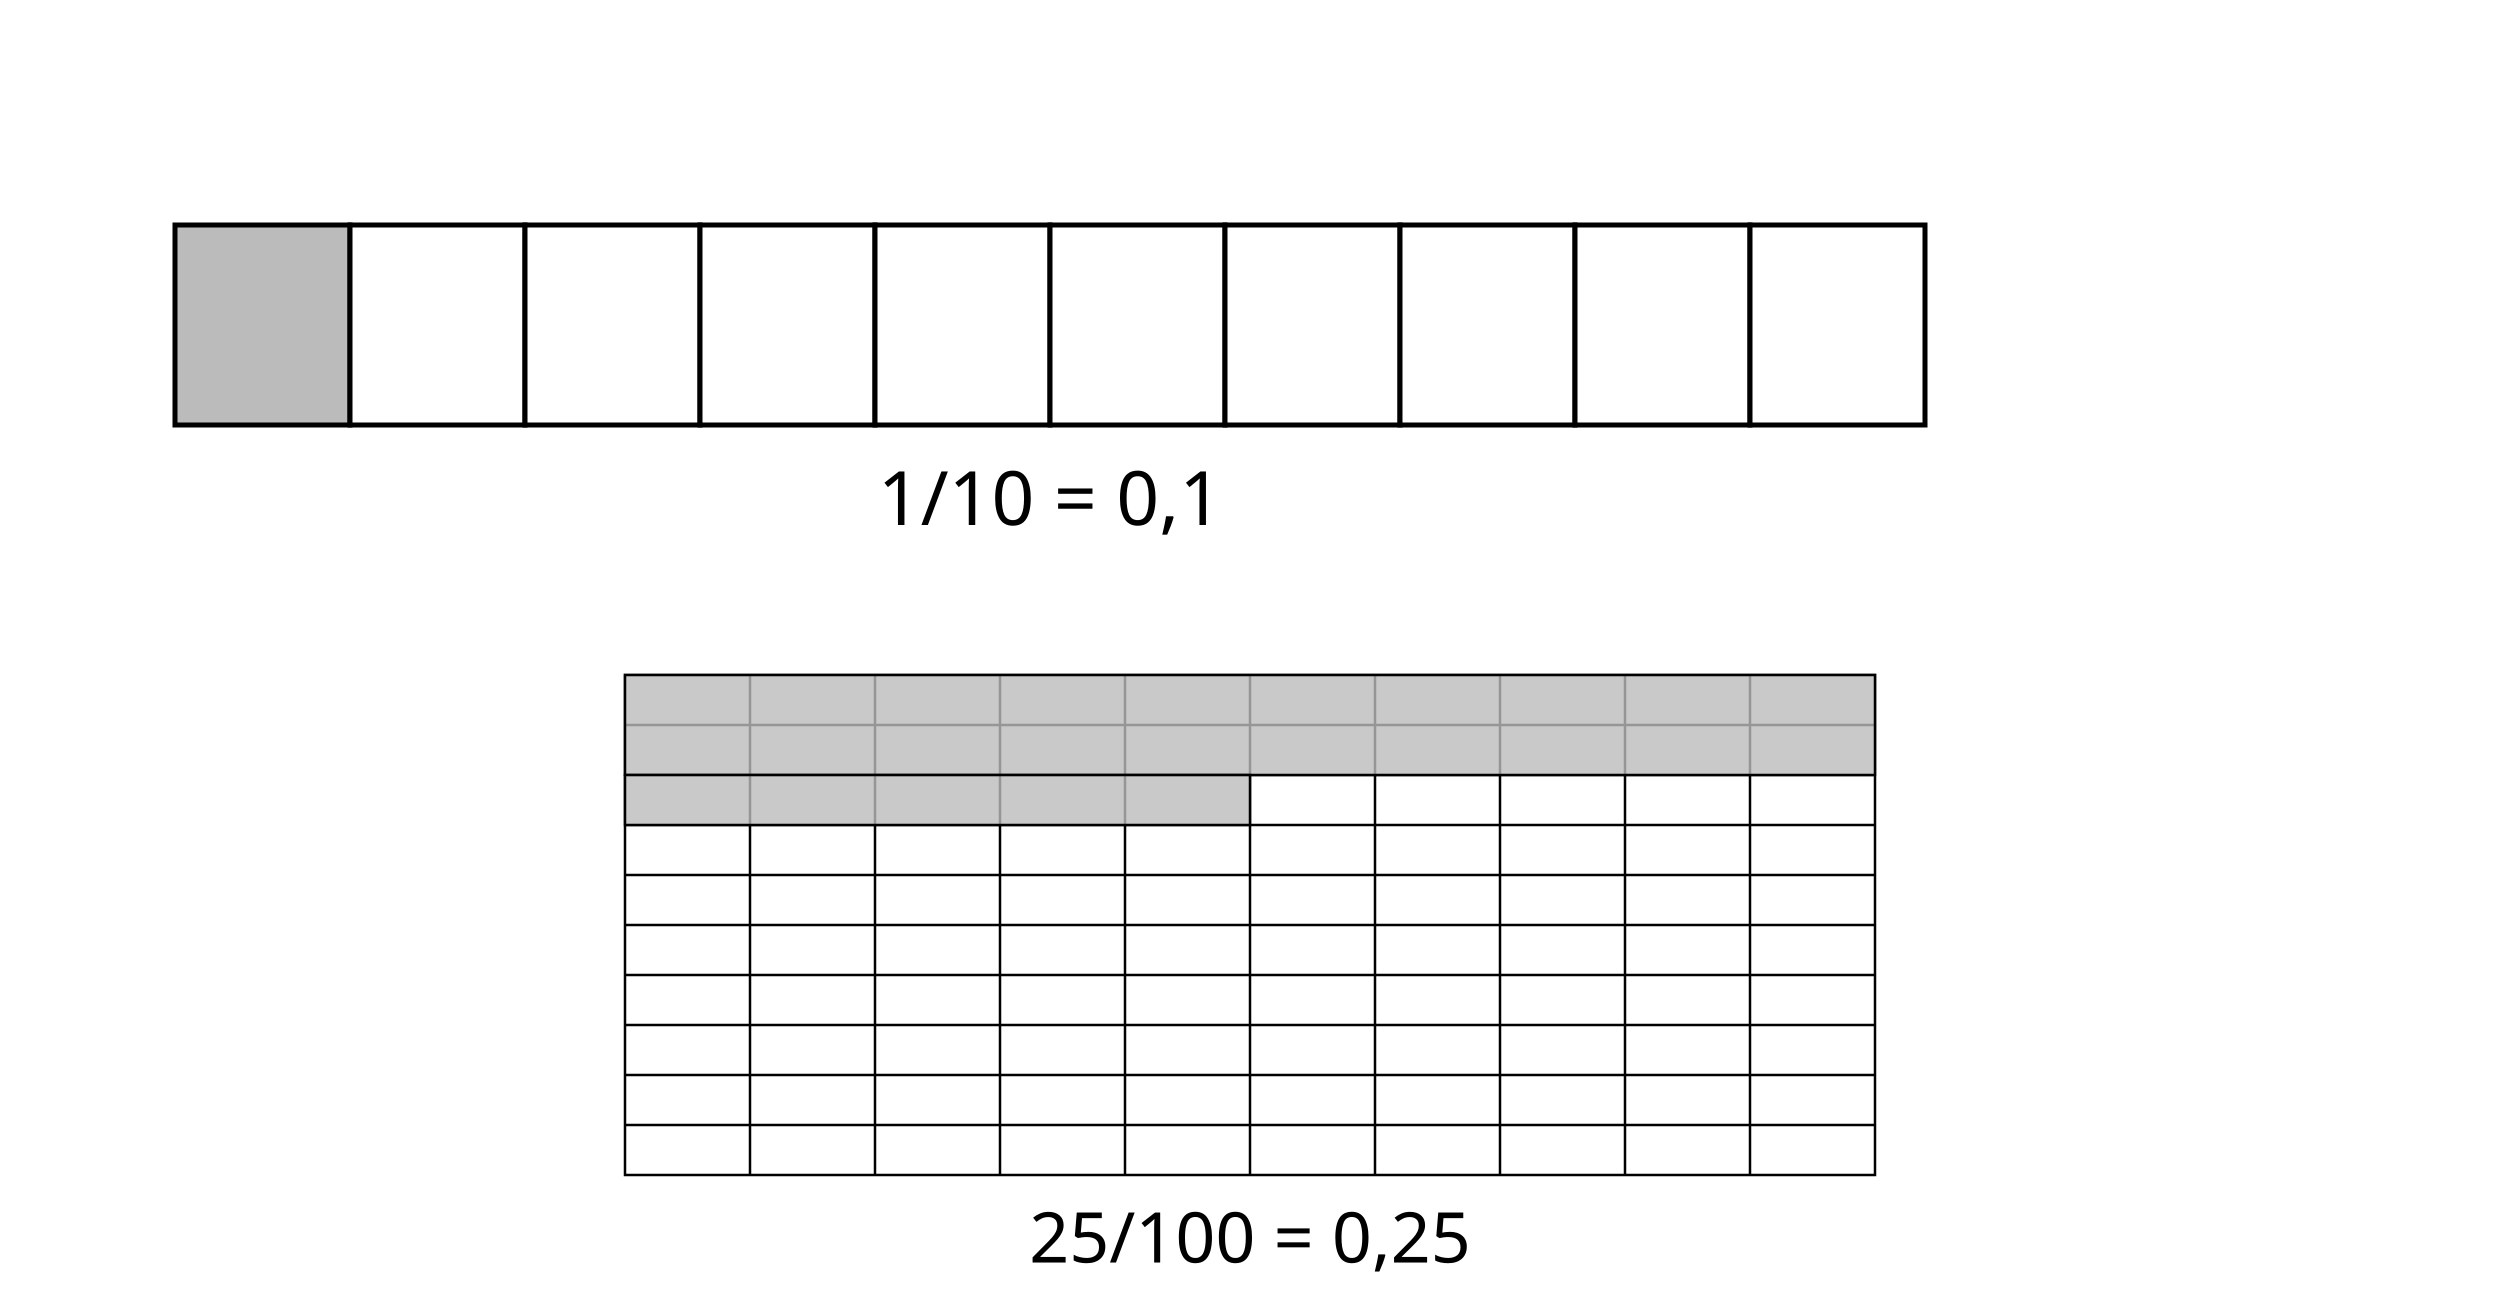
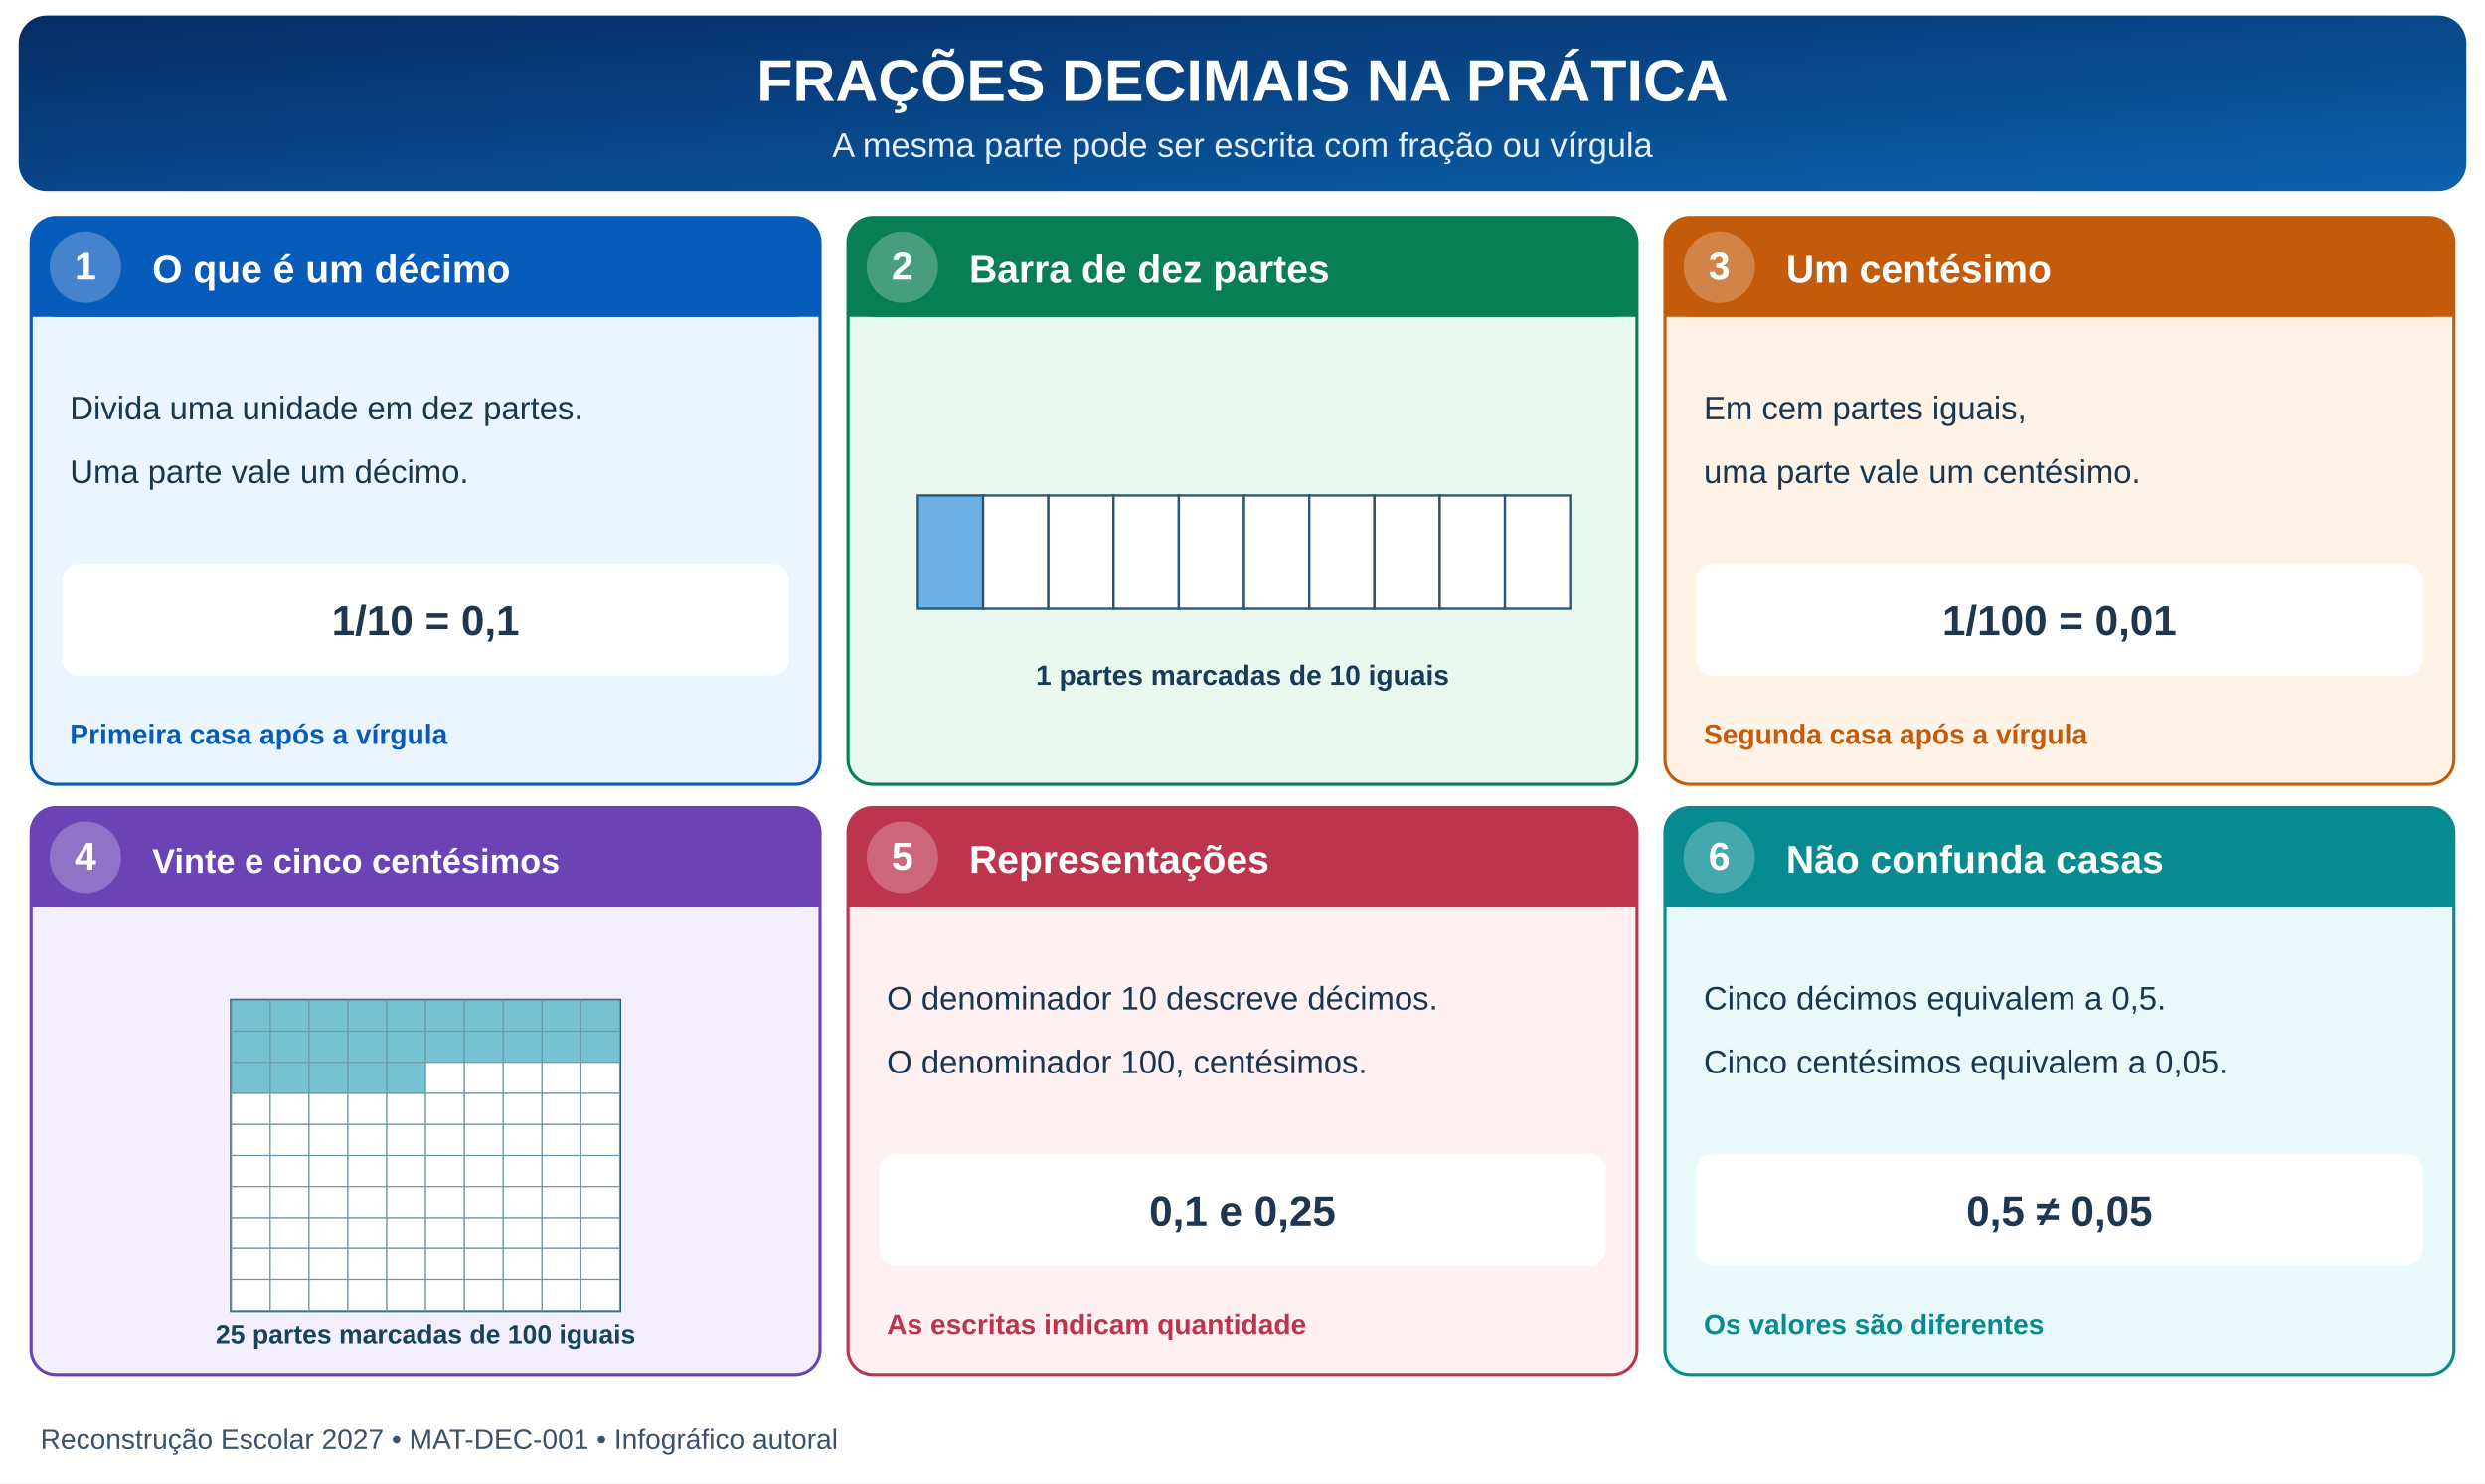
- <svg xmlns="http://www.w3.org/2000/svg" viewBox="0 0 1000 520" role="img" aria-labelledby="t d">
-   <rect width="1000" height="520" fill="white" />
-   <g transform="translate(70,90)" stroke="black" stroke-width="2">
-     <rect x="0" y="0" width="70" height="80" fill="#bbb" />
-     <rect x="70" y="0" width="70" height="80" fill="white" />
-     <rect x="140" y="0" width="70" height="80" fill="white" />
-     <rect x="210" y="0" width="70" height="80" fill="white" />
-     <rect x="280" y="0" width="70" height="80" fill="white" />
-     <rect x="350" y="0" width="70" height="80" fill="white" />
-     <rect x="420" y="0" width="70" height="80" fill="white" />
-     <rect x="490" y="0" width="70" height="80" fill="white" />
-     <rect x="560" y="0" width="70" height="80" fill="white" />
-     <rect x="630" y="0" width="70" height="80" fill="white" />
-   </g>
-   <text x="420" y="210" font-family="sans-serif" font-size="30" text-anchor="middle">1/10 = 0,1</text>
-   <g transform="translate(250,270)" stroke="black" stroke-width="1">
-     <rect x="0" y="0" width="500" height="200" fill="white" />
-     <path d="M50 0V200M100 0V200M150 0V200M200 0V200M250 0V200M300 0V200M350 0V200M400 0V200M450 0V200M0 20H500M0 40H500M0 60H500M0 80H500M0 100H500M0 120H500M0 140H500M0 160H500M0 180H500" fill="none" />
-     <rect x="0" y="0" width="500" height="40" fill="#bbb" opacity="0.8" />
-     <rect x="0" y="40" width="250" height="20" fill="#bbb" opacity="0.8" />
-   </g>
-   <text x="500" y="505" font-family="sans-serif" font-size="28" text-anchor="middle">25/100 = 0,25</text>
+ <svg xmlns="http://www.w3.org/2000/svg" viewBox="0 0 1600 955" role="img" aria-labelledby="title desc">
+   <defs>
+     <linearGradient id="hd" x1="0" y1="0" x2="1" y2="1">
+       <stop offset="0" stop-color="#062c65" />
+       <stop offset="1" stop-color="#0b62ae" />
+     </linearGradient>
+   </defs>
+   <rect width="1600" height="955" fill="#fff" />
+   <rect x="12" y="10" width="1576" height="113" rx="18" fill="url(#hd)" />
+   <text x="800" y="65" text-anchor="middle" font-family="Arial,DejaVu Sans,sans-serif" font-size="38" font-weight="700" fill="#fff">FRAÇÕES DECIMAIS NA PRÁTICA</text>
+   <text x="800" y="101" text-anchor="middle" font-family="Arial,DejaVu Sans,sans-serif" font-size="22" font-weight="400" fill="#e6f1ff">A mesma parte pode ser escrita com fração ou vírgula</text>
+   <rect x="20" y="140" width="508" height="365" rx="16" fill="#ebf5ff" stroke="#075bbb" stroke-width="2" />
+   <rect x="20" y="140" width="508" height="64" rx="16" fill="#075bbb" />
+   <rect x="20" y="186" width="508" height="18" fill="#075bbb" />
+   <circle cx="55" cy="172" r="23" fill="#fff" opacity=".25" />
+   <text x="55" y="180" text-anchor="middle" font-family="Arial,DejaVu Sans,sans-serif" font-size="25" font-weight="700" fill="#fff">1</text>
+   <text x="98" y="182" text-anchor="start" font-family="Arial,DejaVu Sans,sans-serif" font-size="25" font-weight="700" fill="#fff">O que é um décimo</text>
+   <text x="45" y="270" text-anchor="start" font-family="Arial,DejaVu Sans,sans-serif" font-size="21" font-weight="400" fill="#183750">Divida uma unidade em dez partes.</text>
+   <text x="45" y="311" text-anchor="start" font-family="Arial,DejaVu Sans,sans-serif" font-size="21" font-weight="400" fill="#183750">Uma parte vale um décimo.</text>
+   <rect x="40" y="363" width="468" height="72" rx="11" fill="#fff" />
+   <text x="274" y="409" text-anchor="middle" font-family="Arial,DejaVu Sans,sans-serif" font-size="27" font-weight="700" fill="#1f374e">1/10 = 0,1</text>
+   <text x="45" y="479" text-anchor="start" font-family="Arial,DejaVu Sans,sans-serif" font-size="18" font-weight="700" fill="#075bbb">Primeira casa após a vírgula</text>
+   <rect x="546" y="140" width="508" height="365" rx="16" fill="#e9f9f0" stroke="#087e54" stroke-width="2" />
+   <rect x="546" y="140" width="508" height="64" rx="16" fill="#087e54" />
+   <rect x="546" y="186" width="508" height="18" fill="#087e54" />
+   <circle cx="581" cy="172" r="23" fill="#fff" opacity=".25" />
+   <text x="581" y="180" text-anchor="middle" font-family="Arial,DejaVu Sans,sans-serif" font-size="25" font-weight="700" fill="#fff">2</text>
+   <text x="624" y="182" text-anchor="start" font-family="Arial,DejaVu Sans,sans-serif" font-size="25" font-weight="700" fill="#fff">Barra de dez partes</text>
+   <rect x="591" y="319" width="42" height="73" fill="#6cb0e4" stroke="#285673" stroke-width="1.5" />
+   <rect x="633" y="319" width="42" height="73" fill="#fff" stroke="#285673" stroke-width="1.5" />
+   <rect x="675" y="319" width="42" height="73" fill="#fff" stroke="#285673" stroke-width="1.5" />
+   <rect x="717" y="319" width="42" height="73" fill="#fff" stroke="#285673" stroke-width="1.5" />
+   <rect x="759" y="319" width="42" height="73" fill="#fff" stroke="#285673" stroke-width="1.5" />
+   <rect x="801" y="319" width="42" height="73" fill="#fff" stroke="#285673" stroke-width="1.5" />
+   <rect x="843" y="319" width="42" height="73" fill="#fff" stroke="#285673" stroke-width="1.5" />
+   <rect x="885" y="319" width="42" height="73" fill="#fff" stroke="#285673" stroke-width="1.5" />
+   <rect x="927" y="319" width="42" height="73" fill="#fff" stroke="#285673" stroke-width="1.5" />
+   <rect x="969" y="319" width="42" height="73" fill="#fff" stroke="#285673" stroke-width="1.5" />
+   <text x="800" y="441" text-anchor="middle" font-family="Arial,DejaVu Sans,sans-serif" font-size="18" font-weight="700" fill="#193b58">1 partes marcadas de 10 iguais</text>
+   <rect x="1072" y="140" width="508" height="365" rx="16" fill="#fff2e6" stroke="#c35b0b" stroke-width="2" />
+   <rect x="1072" y="140" width="508" height="64" rx="16" fill="#c35b0b" />
+   <rect x="1072" y="186" width="508" height="18" fill="#c35b0b" />
+   <circle cx="1107" cy="172" r="23" fill="#fff" opacity=".25" />
+   <text x="1107" y="180" text-anchor="middle" font-family="Arial,DejaVu Sans,sans-serif" font-size="25" font-weight="700" fill="#fff">3</text>
+   <text x="1150" y="182" text-anchor="start" font-family="Arial,DejaVu Sans,sans-serif" font-size="25" font-weight="700" fill="#fff">Um centésimo</text>
+   <text x="1097" y="270" text-anchor="start" font-family="Arial,DejaVu Sans,sans-serif" font-size="21" font-weight="400" fill="#183750">Em cem partes iguais,</text>
+   <text x="1097" y="311" text-anchor="start" font-family="Arial,DejaVu Sans,sans-serif" font-size="21" font-weight="400" fill="#183750">uma parte vale um centésimo.</text>
+   <rect x="1092" y="363" width="468" height="72" rx="11" fill="#fff" />
+   <text x="1326" y="409" text-anchor="middle" font-family="Arial,DejaVu Sans,sans-serif" font-size="27" font-weight="700" fill="#1f374e">1/100 = 0,01</text>
+   <text x="1097" y="479" text-anchor="start" font-family="Arial,DejaVu Sans,sans-serif" font-size="18" font-weight="700" fill="#c35b0b">Segunda casa após a vírgula</text>
+   <rect x="20" y="520" width="508" height="365" rx="16" fill="#f3efff" stroke="#6b43b5" stroke-width="2" />
+   <rect x="20" y="520" width="508" height="64" rx="16" fill="#6b43b5" />
+   <rect x="20" y="566" width="508" height="18" fill="#6b43b5" />
+   <circle cx="55" cy="552" r="23" fill="#fff" opacity=".25" />
+   <text x="55" y="560" text-anchor="middle" font-family="Arial,DejaVu Sans,sans-serif" font-size="25" font-weight="700" fill="#fff">4</text>
+   <text x="98" y="562" text-anchor="start" font-family="Arial,DejaVu Sans,sans-serif" font-size="22" font-weight="700" fill="#fff">Vinte e cinco centésimos</text>
+   <rect x="149" y="644" width="250" height="200" fill="#fff" stroke="#265c7e" stroke-width="2" />
+   <rect x="149" y="644" width="25" height="20" fill="#76c2d2" stroke="#6e96aa" stroke-width=".75" />
+   <rect x="174" y="644" width="25" height="20" fill="#76c2d2" stroke="#6e96aa" stroke-width=".75" />
+   <rect x="199" y="644" width="25" height="20" fill="#76c2d2" stroke="#6e96aa" stroke-width=".75" />
+   <rect x="224" y="644" width="25" height="20" fill="#76c2d2" stroke="#6e96aa" stroke-width=".75" />
+   <rect x="249" y="644" width="25" height="20" fill="#76c2d2" stroke="#6e96aa" stroke-width=".75" />
+   <rect x="274" y="644" width="25" height="20" fill="#76c2d2" stroke="#6e96aa" stroke-width=".75" />
+   <rect x="299" y="644" width="25" height="20" fill="#76c2d2" stroke="#6e96aa" stroke-width=".75" />
+   <rect x="324" y="644" width="25" height="20" fill="#76c2d2" stroke="#6e96aa" stroke-width=".75" />
+   <rect x="349" y="644" width="25" height="20" fill="#76c2d2" stroke="#6e96aa" stroke-width=".75" />
+   <rect x="374" y="644" width="25" height="20" fill="#76c2d2" stroke="#6e96aa" stroke-width=".75" />
+   <rect x="149" y="664" width="25" height="20" fill="#76c2d2" stroke="#6e96aa" stroke-width=".75" />
+   <rect x="174" y="664" width="25" height="20" fill="#76c2d2" stroke="#6e96aa" stroke-width=".75" />
+   <rect x="199" y="664" width="25" height="20" fill="#76c2d2" stroke="#6e96aa" stroke-width=".75" />
+   <rect x="224" y="664" width="25" height="20" fill="#76c2d2" stroke="#6e96aa" stroke-width=".75" />
+   <rect x="249" y="664" width="25" height="20" fill="#76c2d2" stroke="#6e96aa" stroke-width=".75" />
+   <rect x="274" y="664" width="25" height="20" fill="#76c2d2" stroke="#6e96aa" stroke-width=".75" />
+   <rect x="299" y="664" width="25" height="20" fill="#76c2d2" stroke="#6e96aa" stroke-width=".75" />
+   <rect x="324" y="664" width="25" height="20" fill="#76c2d2" stroke="#6e96aa" stroke-width=".75" />
+   <rect x="349" y="664" width="25" height="20" fill="#76c2d2" stroke="#6e96aa" stroke-width=".75" />
+   <rect x="374" y="664" width="25" height="20" fill="#76c2d2" stroke="#6e96aa" stroke-width=".75" />
+   <rect x="149" y="684" width="25" height="20" fill="#76c2d2" stroke="#6e96aa" stroke-width=".75" />
+   <rect x="174" y="684" width="25" height="20" fill="#76c2d2" stroke="#6e96aa" stroke-width=".75" />
+   <rect x="199" y="684" width="25" height="20" fill="#76c2d2" stroke="#6e96aa" stroke-width=".75" />
+   <rect x="224" y="684" width="25" height="20" fill="#76c2d2" stroke="#6e96aa" stroke-width=".75" />
+   <rect x="249" y="684" width="25" height="20" fill="#76c2d2" stroke="#6e96aa" stroke-width=".75" />
+   <rect x="274" y="684" width="25" height="20" fill="#fff" stroke="#6e96aa" stroke-width=".75" />
+   <rect x="299" y="684" width="25" height="20" fill="#fff" stroke="#6e96aa" stroke-width=".75" />
+   <rect x="324" y="684" width="25" height="20" fill="#fff" stroke="#6e96aa" stroke-width=".75" />
+   <rect x="349" y="684" width="25" height="20" fill="#fff" stroke="#6e96aa" stroke-width=".75" />
+   <rect x="374" y="684" width="25" height="20" fill="#fff" stroke="#6e96aa" stroke-width=".75" />
+   <rect x="149" y="704" width="25" height="20" fill="#fff" stroke="#6e96aa" stroke-width=".75" />
+   <rect x="174" y="704" width="25" height="20" fill="#fff" stroke="#6e96aa" stroke-width=".75" />
+   <rect x="199" y="704" width="25" height="20" fill="#fff" stroke="#6e96aa" stroke-width=".75" />
+   <rect x="224" y="704" width="25" height="20" fill="#fff" stroke="#6e96aa" stroke-width=".75" />
+   <rect x="249" y="704" width="25" height="20" fill="#fff" stroke="#6e96aa" stroke-width=".75" />
+   <rect x="274" y="704" width="25" height="20" fill="#fff" stroke="#6e96aa" stroke-width=".75" />
+   <rect x="299" y="704" width="25" height="20" fill="#fff" stroke="#6e96aa" stroke-width=".75" />
+   <rect x="324" y="704" width="25" height="20" fill="#fff" stroke="#6e96aa" stroke-width=".75" />
+   <rect x="349" y="704" width="25" height="20" fill="#fff" stroke="#6e96aa" stroke-width=".75" />
+   <rect x="374" y="704" width="25" height="20" fill="#fff" stroke="#6e96aa" stroke-width=".75" />
+   <rect x="149" y="724" width="25" height="20" fill="#fff" stroke="#6e96aa" stroke-width=".75" />
+   <rect x="174" y="724" width="25" height="20" fill="#fff" stroke="#6e96aa" stroke-width=".75" />
+   <rect x="199" y="724" width="25" height="20" fill="#fff" stroke="#6e96aa" stroke-width=".75" />
+   <rect x="224" y="724" width="25" height="20" fill="#fff" stroke="#6e96aa" stroke-width=".75" />
+   <rect x="249" y="724" width="25" height="20" fill="#fff" stroke="#6e96aa" stroke-width=".75" />
+   <rect x="274" y="724" width="25" height="20" fill="#fff" stroke="#6e96aa" stroke-width=".75" />
+   <rect x="299" y="724" width="25" height="20" fill="#fff" stroke="#6e96aa" stroke-width=".75" />
+   <rect x="324" y="724" width="25" height="20" fill="#fff" stroke="#6e96aa" stroke-width=".75" />
+   <rect x="349" y="724" width="25" height="20" fill="#fff" stroke="#6e96aa" stroke-width=".75" />
+   <rect x="374" y="724" width="25" height="20" fill="#fff" stroke="#6e96aa" stroke-width=".75" />
+   <rect x="149" y="744" width="25" height="20" fill="#fff" stroke="#6e96aa" stroke-width=".75" />
+   <rect x="174" y="744" width="25" height="20" fill="#fff" stroke="#6e96aa" stroke-width=".75" />
+   <rect x="199" y="744" width="25" height="20" fill="#fff" stroke="#6e96aa" stroke-width=".75" />
+   <rect x="224" y="744" width="25" height="20" fill="#fff" stroke="#6e96aa" stroke-width=".75" />
+   <rect x="249" y="744" width="25" height="20" fill="#fff" stroke="#6e96aa" stroke-width=".75" />
+   <rect x="274" y="744" width="25" height="20" fill="#fff" stroke="#6e96aa" stroke-width=".75" />
+   <rect x="299" y="744" width="25" height="20" fill="#fff" stroke="#6e96aa" stroke-width=".75" />
+   <rect x="324" y="744" width="25" height="20" fill="#fff" stroke="#6e96aa" stroke-width=".75" />
+   <rect x="349" y="744" width="25" height="20" fill="#fff" stroke="#6e96aa" stroke-width=".75" />
+   <rect x="374" y="744" width="25" height="20" fill="#fff" stroke="#6e96aa" stroke-width=".75" />
+   <rect x="149" y="764" width="25" height="20" fill="#fff" stroke="#6e96aa" stroke-width=".75" />
+   <rect x="174" y="764" width="25" height="20" fill="#fff" stroke="#6e96aa" stroke-width=".75" />
+   <rect x="199" y="764" width="25" height="20" fill="#fff" stroke="#6e96aa" stroke-width=".75" />
+   <rect x="224" y="764" width="25" height="20" fill="#fff" stroke="#6e96aa" stroke-width=".75" />
+   <rect x="249" y="764" width="25" height="20" fill="#fff" stroke="#6e96aa" stroke-width=".75" />
+   <rect x="274" y="764" width="25" height="20" fill="#fff" stroke="#6e96aa" stroke-width=".75" />
+   <rect x="299" y="764" width="25" height="20" fill="#fff" stroke="#6e96aa" stroke-width=".75" />
+   <rect x="324" y="764" width="25" height="20" fill="#fff" stroke="#6e96aa" stroke-width=".75" />
+   <rect x="349" y="764" width="25" height="20" fill="#fff" stroke="#6e96aa" stroke-width=".75" />
+   <rect x="374" y="764" width="25" height="20" fill="#fff" stroke="#6e96aa" stroke-width=".75" />
+   <rect x="149" y="784" width="25" height="20" fill="#fff" stroke="#6e96aa" stroke-width=".75" />
+   <rect x="174" y="784" width="25" height="20" fill="#fff" stroke="#6e96aa" stroke-width=".75" />
+   <rect x="199" y="784" width="25" height="20" fill="#fff" stroke="#6e96aa" stroke-width=".75" />
+   <rect x="224" y="784" width="25" height="20" fill="#fff" stroke="#6e96aa" stroke-width=".75" />
+   <rect x="249" y="784" width="25" height="20" fill="#fff" stroke="#6e96aa" stroke-width=".75" />
+   <rect x="274" y="784" width="25" height="20" fill="#fff" stroke="#6e96aa" stroke-width=".75" />
+   <rect x="299" y="784" width="25" height="20" fill="#fff" stroke="#6e96aa" stroke-width=".75" />
+   <rect x="324" y="784" width="25" height="20" fill="#fff" stroke="#6e96aa" stroke-width=".75" />
+   <rect x="349" y="784" width="25" height="20" fill="#fff" stroke="#6e96aa" stroke-width=".75" />
+   <rect x="374" y="784" width="25" height="20" fill="#fff" stroke="#6e96aa" stroke-width=".75" />
+   <rect x="149" y="804" width="25" height="20" fill="#fff" stroke="#6e96aa" stroke-width=".75" />
+   <rect x="174" y="804" width="25" height="20" fill="#fff" stroke="#6e96aa" stroke-width=".75" />
+   <rect x="199" y="804" width="25" height="20" fill="#fff" stroke="#6e96aa" stroke-width=".75" />
+   <rect x="224" y="804" width="25" height="20" fill="#fff" stroke="#6e96aa" stroke-width=".75" />
+   <rect x="249" y="804" width="25" height="20" fill="#fff" stroke="#6e96aa" stroke-width=".75" />
+   <rect x="274" y="804" width="25" height="20" fill="#fff" stroke="#6e96aa" stroke-width=".75" />
+   <rect x="299" y="804" width="25" height="20" fill="#fff" stroke="#6e96aa" stroke-width=".75" />
+   <rect x="324" y="804" width="25" height="20" fill="#fff" stroke="#6e96aa" stroke-width=".75" />
+   <rect x="349" y="804" width="25" height="20" fill="#fff" stroke="#6e96aa" stroke-width=".75" />
+   <rect x="374" y="804" width="25" height="20" fill="#fff" stroke="#6e96aa" stroke-width=".75" />
+   <rect x="149" y="824" width="25" height="20" fill="#fff" stroke="#6e96aa" stroke-width=".75" />
+   <rect x="174" y="824" width="25" height="20" fill="#fff" stroke="#6e96aa" stroke-width=".75" />
+   <rect x="199" y="824" width="25" height="20" fill="#fff" stroke="#6e96aa" stroke-width=".75" />
+   <rect x="224" y="824" width="25" height="20" fill="#fff" stroke="#6e96aa" stroke-width=".75" />
+   <rect x="249" y="824" width="25" height="20" fill="#fff" stroke="#6e96aa" stroke-width=".75" />
+   <rect x="274" y="824" width="25" height="20" fill="#fff" stroke="#6e96aa" stroke-width=".75" />
+   <rect x="299" y="824" width="25" height="20" fill="#fff" stroke="#6e96aa" stroke-width=".75" />
+   <rect x="324" y="824" width="25" height="20" fill="#fff" stroke="#6e96aa" stroke-width=".75" />
+   <rect x="349" y="824" width="25" height="20" fill="#fff" stroke="#6e96aa" stroke-width=".75" />
+   <rect x="374" y="824" width="25" height="20" fill="#fff" stroke="#6e96aa" stroke-width=".75" />
+   <text x="274" y="865" text-anchor="middle" font-family="Arial,DejaVu Sans,sans-serif" font-size="17" font-weight="700" fill="#17445d">25 partes marcadas de 100 iguais</text>
+   <rect x="546" y="520" width="508" height="365" rx="16" fill="#fff0f2" stroke="#bc354d" stroke-width="2" />
+   <rect x="546" y="520" width="508" height="64" rx="16" fill="#bc354d" />
+   <rect x="546" y="566" width="508" height="18" fill="#bc354d" />
+   <circle cx="581" cy="552" r="23" fill="#fff" opacity=".25" />
+   <text x="581" y="560" text-anchor="middle" font-family="Arial,DejaVu Sans,sans-serif" font-size="25" font-weight="700" fill="#fff">5</text>
+   <text x="624" y="562" text-anchor="start" font-family="Arial,DejaVu Sans,sans-serif" font-size="25" font-weight="700" fill="#fff">Representações</text>
+   <text x="571" y="650" text-anchor="start" font-family="Arial,DejaVu Sans,sans-serif" font-size="21" font-weight="400" fill="#183750">O denominador 10 descreve décimos.</text>
+   <text x="571" y="691" text-anchor="start" font-family="Arial,DejaVu Sans,sans-serif" font-size="21" font-weight="400" fill="#183750">O denominador 100, centésimos.</text>
+   <rect x="566" y="743" width="468" height="72" rx="11" fill="#fff" />
+   <text x="800" y="789" text-anchor="middle" font-family="Arial,DejaVu Sans,sans-serif" font-size="27" font-weight="700" fill="#1f374e">0,1 e 0,25</text>
+   <text x="571" y="859" text-anchor="start" font-family="Arial,DejaVu Sans,sans-serif" font-size="18" font-weight="700" fill="#bc354d">As escritas indicam quantidade</text>
+   <rect x="1072" y="520" width="508" height="365" rx="16" fill="#e9f9fa" stroke="#078b91" stroke-width="2" />
+   <rect x="1072" y="520" width="508" height="64" rx="16" fill="#078b91" />
+   <rect x="1072" y="566" width="508" height="18" fill="#078b91" />
+   <circle cx="1107" cy="552" r="23" fill="#fff" opacity=".25" />
+   <text x="1107" y="560" text-anchor="middle" font-family="Arial,DejaVu Sans,sans-serif" font-size="25" font-weight="700" fill="#fff">6</text>
+   <text x="1150" y="562" text-anchor="start" font-family="Arial,DejaVu Sans,sans-serif" font-size="25" font-weight="700" fill="#fff">Não confunda casas</text>
+   <text x="1097" y="650" text-anchor="start" font-family="Arial,DejaVu Sans,sans-serif" font-size="21" font-weight="400" fill="#183750">Cinco décimos equivalem a 0,5.</text>
+   <text x="1097" y="691" text-anchor="start" font-family="Arial,DejaVu Sans,sans-serif" font-size="21" font-weight="400" fill="#183750">Cinco centésimos equivalem a 0,05.</text>
+   <rect x="1092" y="743" width="468" height="72" rx="11" fill="#fff" />
+   <text x="1326" y="789" text-anchor="middle" font-family="Arial,DejaVu Sans,sans-serif" font-size="27" font-weight="700" fill="#1f374e">0,5 ≠ 0,05</text>
+   <text x="1097" y="859" text-anchor="start" font-family="Arial,DejaVu Sans,sans-serif" font-size="18" font-weight="700" fill="#078b91">Os valores são diferentes</text>
+   <text x="26" y="933" text-anchor="start" font-family="Arial,DejaVu Sans,sans-serif" font-size="18" font-weight="400" fill="#3b526c">Reconstrução Escolar 2027 • MAT-DEC-001 • Infográfico autoral</text>
</svg>
